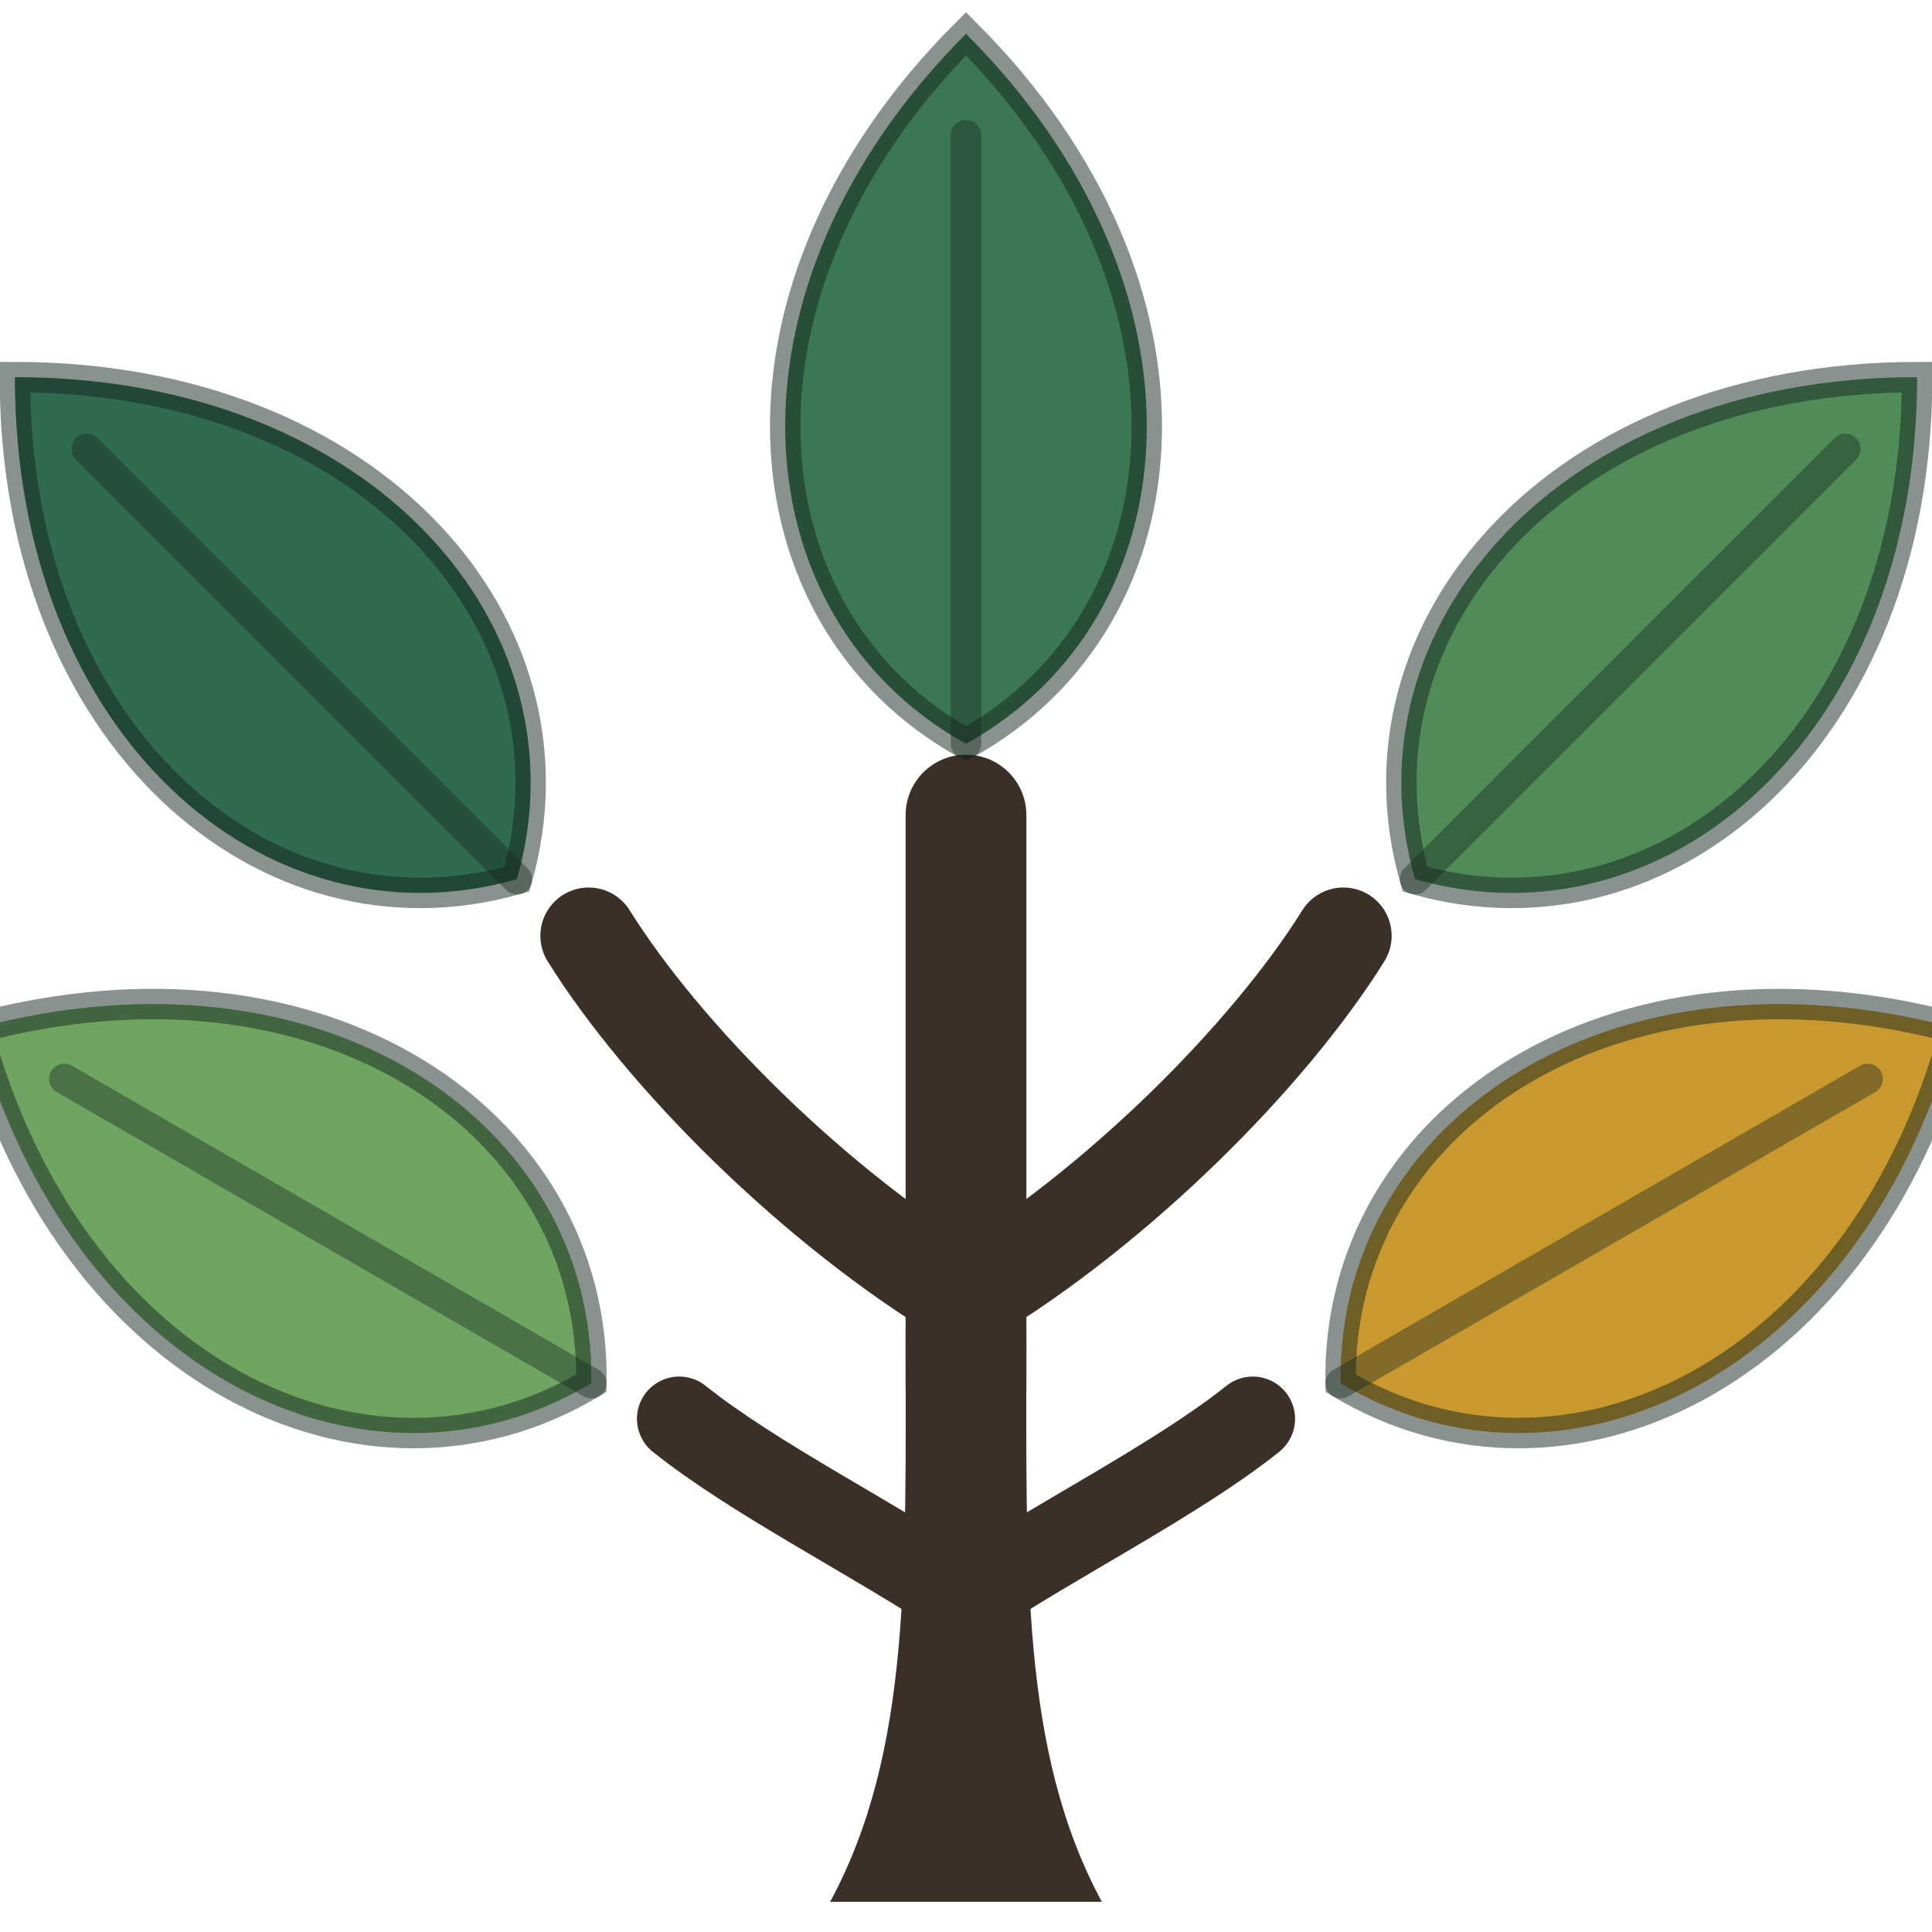
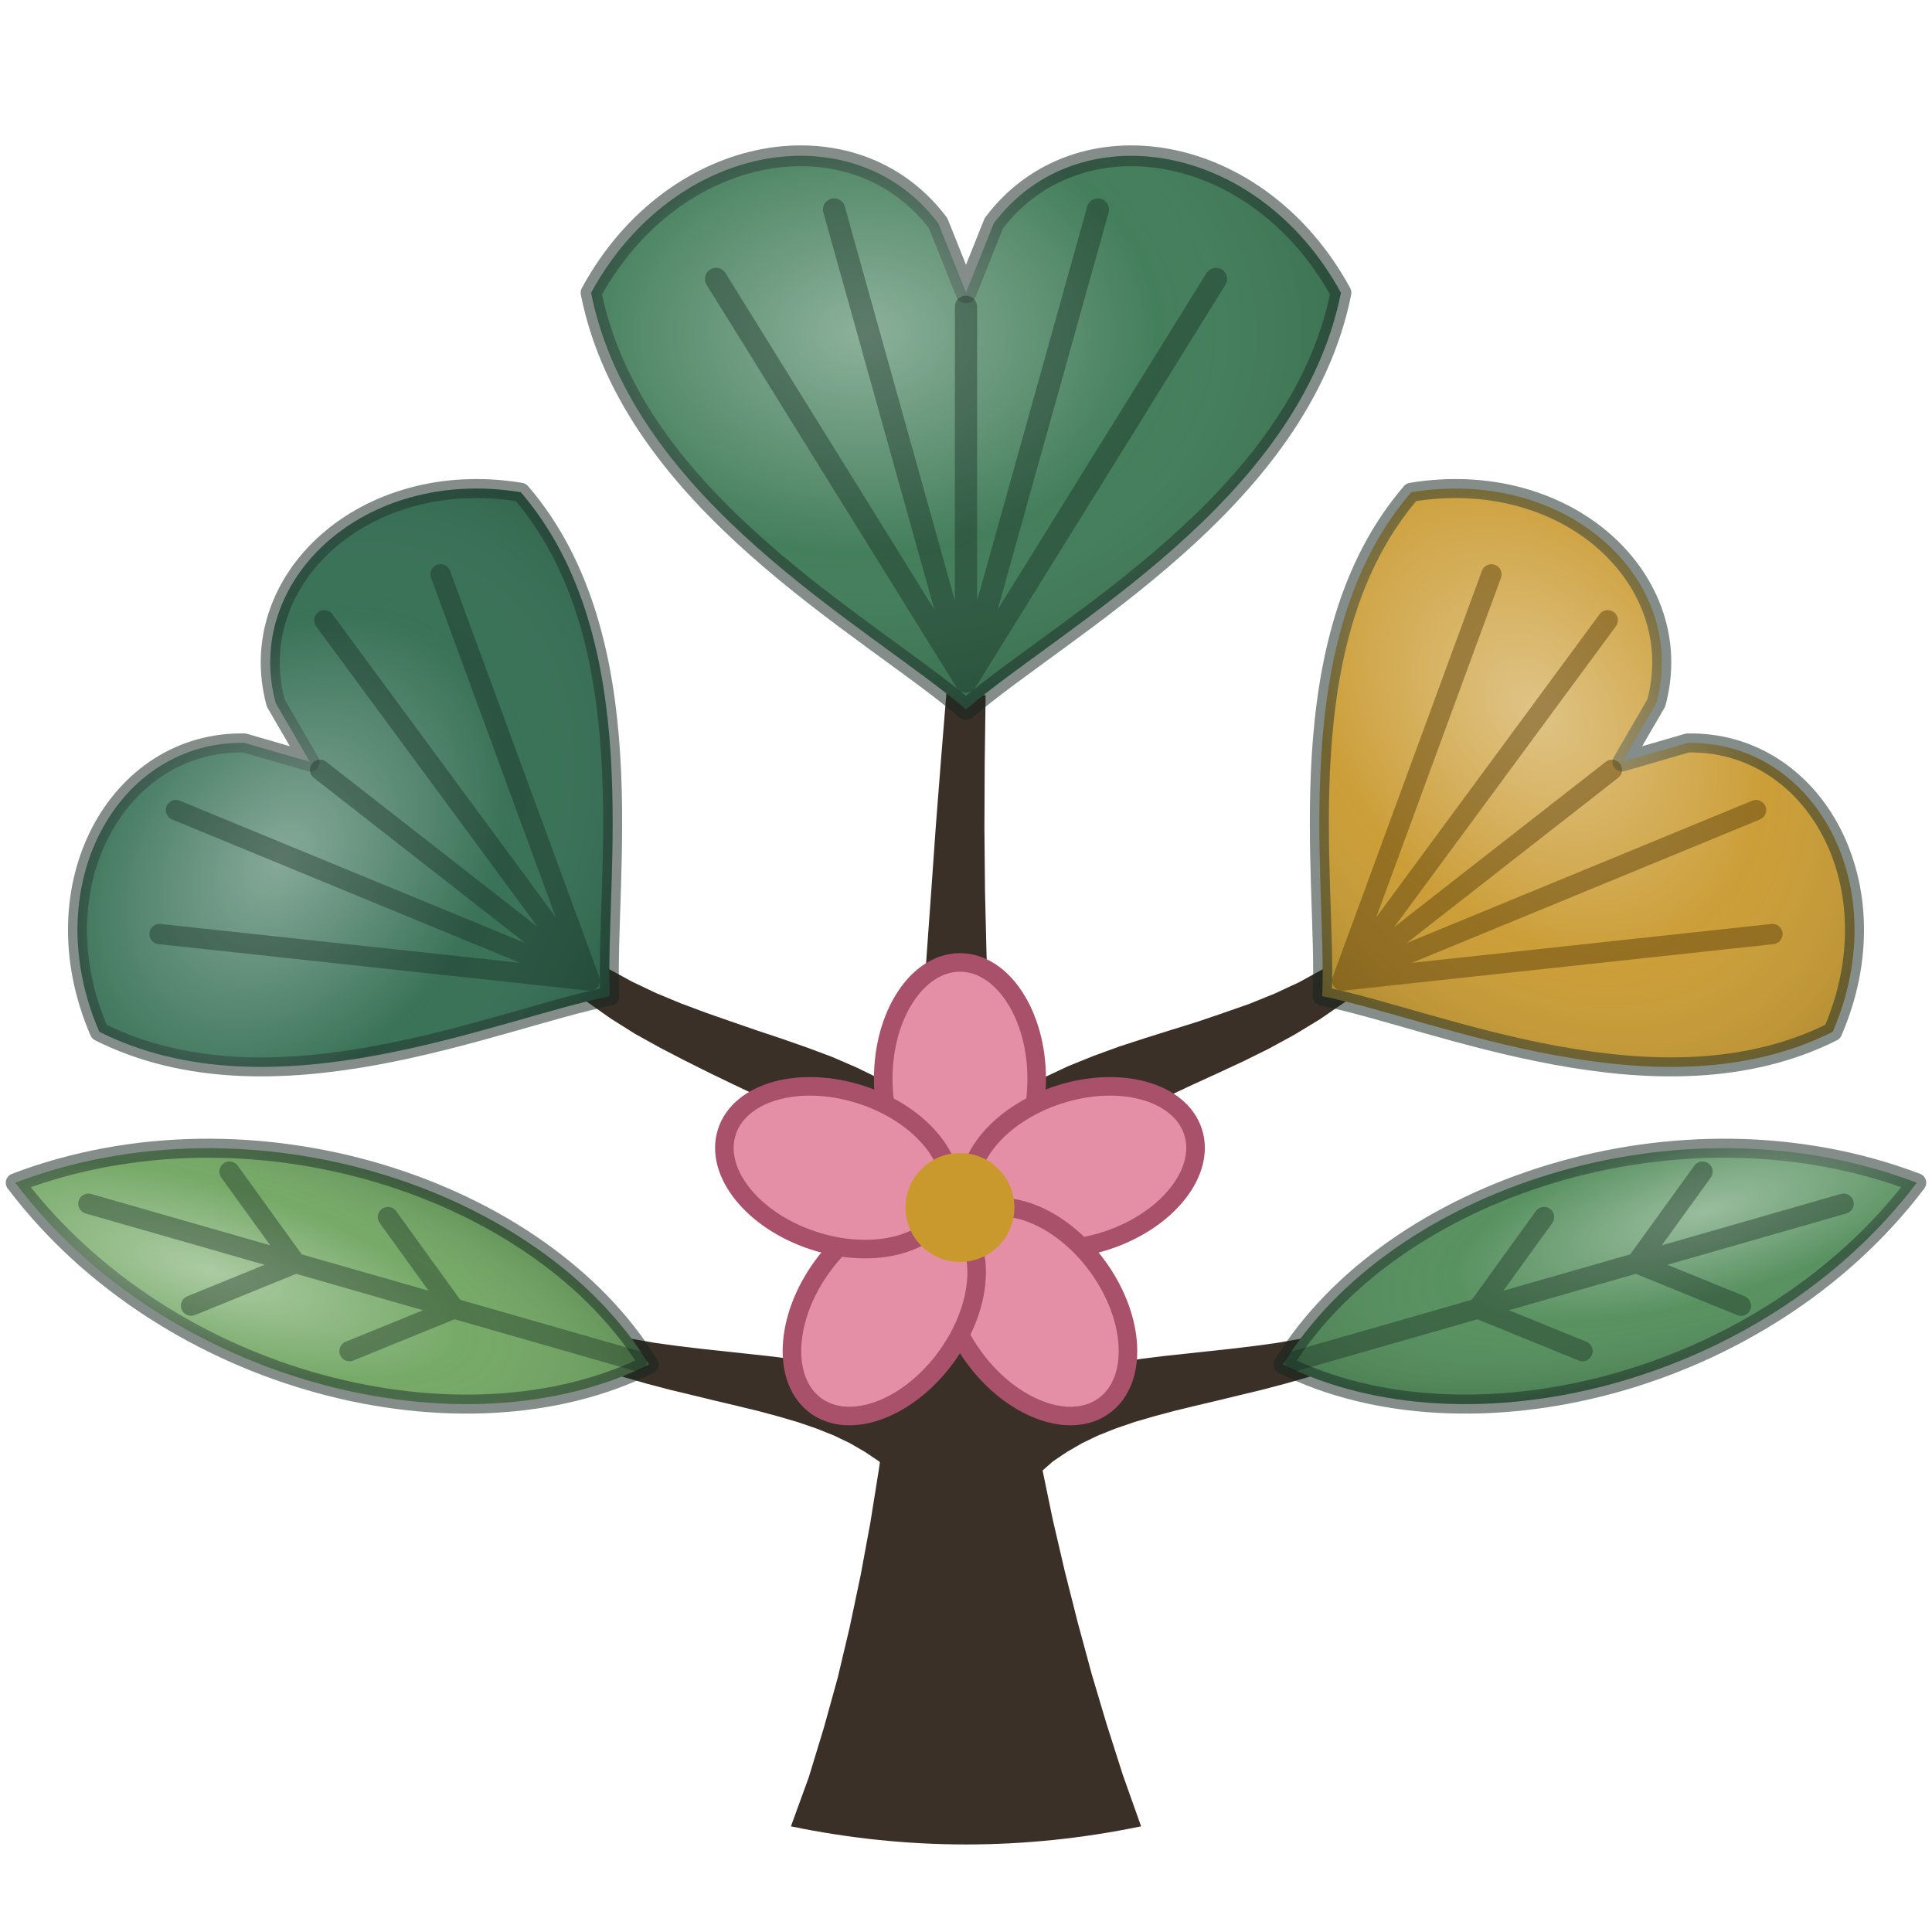
<svg xmlns="http://www.w3.org/2000/svg" viewBox="0 0 64 64">
  <style>
-     .bark { fill: none; stroke: #3A3028; stroke-linecap: round; }
-     .trunk { fill: #3A3028; }
-     .blade { stroke: #14261F; stroke-opacity: 0.5; stroke-width: 2.4; }
-     .vein { fill: none; stroke: #14261F; stroke-opacity: 0.4; stroke-width: 2.4; stroke-linecap: round; }
-     .l0 { fill: #2F6B4F; } .l1 { fill: #3A7853; } .l2 { fill: #508C58; } .l3 { fill: #6FA560; } .gold { fill: #C9992E; }
+     .root { fill: #3A3028; opacity: 0.34; }
+     .ground { fill: none; stroke: #3A3028; stroke-opacity: 0.48; stroke-width: 1.4; stroke-linecap: round; }
+     .bark { fill: #3A3028; }
+     .blade { stroke: #14261F; stroke-opacity: 0.52; stroke-width: 1.5; stroke-linejoin: round; }
+     .vein { fill: none; stroke: #14261F; stroke-opacity: 0.38; stroke-width: 1.6; stroke-linecap: round; }
+     .vein-gold { fill: none; stroke: #5A3F0C; stroke-opacity: 0.48; stroke-width: 1.6; stroke-linecap: round; }
+     .l0 { fill: #2F6B4F; } .l1 { fill: #3A7853; } .l2 { fill: #508C58; } .l3 { fill: #6FA560; } .l4 { fill: #8DBF6A; }
+     .gold { fill: #C9992E; } .gold2 { fill: #D4A742; }
+     .wash-light { stop-color: #FFFFFF; } .wash-shade { stop-color: #14261F; }
+     .petal { fill: #E58FA6; stroke: #A9506A; stroke-width: 0.75; } .heart { fill: #C9992E; }
    @media (prefers-color-scheme: dark) {
-       .bark { stroke: #8491B4; }
-       .trunk { fill: #8491B4; }
-       .blade { stroke: #F1FBF3; }
-       .vein { stroke: #0C1322; }
-       .l0 { fill: #8FD0A8; } .l1 { fill: #A3D9B5; } .l2 { fill: #BFE3C8; } .l3 { fill: #CDEBCB; } .gold { fill: #E3C77A; }
+       .root { fill: #8491B4; opacity: 0.28; }
+       .ground { stroke: #8491B4; stroke-opacity: 0.45; }
+       .bark { fill: #8491B4; }
+       .blade { stroke: #F1FBF3; stroke-opacity: 0.55; }
+       .vein { stroke: #0C1322; stroke-opacity: 0.38; }
+       .vein-gold { stroke: #4E3B0E; stroke-opacity: 0.5; }
+       .l0 { fill: #8FD0A8; } .l1 { fill: #A3D9B5; } .l2 { fill: #BFE3C8; } .l3 { fill: #CDEBCB; } .l4 { fill: #DCF3D2; }
+       .gold { fill: #E3C77A; } .gold2 { fill: #EBD08C; }
+       .wash-light { stop-color: #FFFFFF; } .wash-shade { stop-color: #0C1322; }
+       .petal { fill: #F2A7BA; stroke: #FBD5DE; } .heart { fill: #F3D36B; }
    }
  </style>
  <defs>
-     <g id="leaf" transform="scale(0.42)">
-       <path class="blade" d="M0,-8 C-18,-18 -20,-44 0,-64 C20,-44 18,-18 0,-8 Z" />
-       <path class="vein" d="M0,-8 L0,-56" />
+     <radialGradient id="wash" cx="36%" cy="32%" r="72%">
+       <stop class="wash-light" offset="0" stop-opacity="0.42" />
+       <stop class="wash-light" offset="0.55" stop-opacity="0.05" />
+       <stop class="wash-shade" offset="1" stop-opacity="0.18" />
+     </radialGradient>
+     <g id="beech">
+       <path class="blade" d="M0,0 C-16.5,-10 -18.5,-34 0,-50 C18.5,-34 16.5,-10 0,0 Z" />
+       <path d="M0,0 C-16.5,-10 -18.5,-34 0,-50 C18.5,-34 16.5,-10 0,0 Z" fill="url(#wash)" />
+       <path class="vein" d="M0,-1 L0,-44 M0,-14 L-8,-22 M0,-14 L8,-22 M0,-27 L-7.5,-34.5 M0,-27 L7.5,-34.5" />
+     </g>
+     <g id="beech-gold">
+       <path class="blade" d="M0,0 C-16.5,-10 -18.5,-34 0,-50 C18.5,-34 16.5,-10 0,0 Z" />
+       <path d="M0,0 C-16.5,-10 -18.5,-34 0,-50 C18.5,-34 16.5,-10 0,0 Z" fill="url(#wash)" />
+       <path class="vein-gold" d="M0,-1 L0,-44 M0,-14 L-8,-22 M0,-14 L8,-22 M0,-27 L-7.5,-34.5 M0,-27 L7.5,-34.5" />
+     </g>
+     <g id="olive">
+       <path class="blade" d="M0,0 C-11,-12 -12,-36 0,-52 C12,-36 11,-12 0,0 Z" />
+       <path d="M0,0 C-11,-12 -12,-36 0,-52 C12,-36 11,-12 0,0 Z" fill="url(#wash)" />
+       <path class="vein" d="M0,-1 L0,-46 M0,-16 L-5.5,-23 M0,-16 L5.5,-23 M0,-29 L-5.5,-36 M0,-29 L5.5,-36" />
+     </g>
+     <g id="ginkgo">
+       <path class="blade" d="M0,0 C-7,-6 -24,-15 -27,-30 C-21,-41 -8,-43 -2,-35 L0,-30 L2,-35 C8,-43 21,-41 27,-30 C24,-15 7,-6 0,0 Z" />
+       <path d="M0,0 C-7,-6 -24,-15 -27,-30 C-21,-41 -8,-43 -2,-35 L0,-30 L2,-35 C8,-43 21,-41 27,-30 C24,-15 7,-6 0,0 Z" fill="url(#wash)" />
+       <path class="vein" d="M0,-2 L-18,-31 M0,-2 L-9.5,-36 M0,-2 L0,-29 M0,-2 L9.5,-36 M0,-2 L18,-31" />
+     </g>
+     <g id="ginkgo-gold">
+       <path class="blade" d="M0,0 C-7,-6 -24,-15 -27,-30 C-21,-41 -8,-43 -2,-35 L0,-30 L2,-35 C8,-43 21,-41 27,-30 C24,-15 7,-6 0,0 Z" />
+       <path d="M0,0 C-7,-6 -24,-15 -27,-30 C-21,-41 -8,-43 -2,-35 L0,-30 L2,-35 C8,-43 21,-41 27,-30 C24,-15 7,-6 0,0 Z" fill="url(#wash)" />
+       <path class="vein-gold" d="M0,-2 L-18,-31 M0,-2 L-9.5,-36 M0,-2 L0,-29 M0,-2 L9.5,-36 M0,-2 L18,-31" />
+     </g>
+     <g id="blossom">
+       <ellipse class="petal" cx="0" cy="-5.2" rx="3.1" ry="4.7" />
+       <ellipse class="petal" cx="0" cy="-5.2" rx="3.1" ry="4.7" transform="rotate(72)" />
+       <ellipse class="petal" cx="0" cy="-5.2" rx="3.1" ry="4.7" transform="rotate(144)" />
+       <ellipse class="petal" cx="0" cy="-5.2" rx="3.1" ry="4.7" transform="rotate(216)" />
+       <ellipse class="petal" cx="0" cy="-5.2" rx="3.1" ry="4.7" transform="rotate(288)" />
+       <circle class="heart" r="2.2" />
    </g>
  </defs>
  <g class="bark">
-     <path d="M32,46 L32,27" stroke-width="4" />
-     <path d="M32,43 C27,40 22,35 19.5,31" stroke-width="3.2" />
-     <path d="M32,43 C37,40 42,35 44.5,31" stroke-width="3.2" />
-     <path d="M32,53 C29,51 25,49 22.5,47" stroke-width="2.8" />
-     <path d="M32,53 C35,51 39,49 41.5,47" stroke-width="2.8" />
+     <path d="M37.80,60.50 L37.20,58.81 L36.66,57.12 L36.16,55.44 L35.70,53.74 L35.27,52.04 L34.87,50.32 L34.51,48.58 L34.18,46.82 L33.88,45.03 L33.62,43.22 L33.38,41.38 L33.18,39.50 L33.01,37.59 L32.87,35.64 L32.76,33.65 L32.68,31.62 L32.63,29.55 L32.61,27.43 L32.62,25.26 L32.65,23.03 L31.35,22.97 L31.17,25.19 L31.00,27.37 L30.85,29.50 L30.70,31.59 L30.56,33.63 L30.42,35.63 L30.28,37.60 L30.13,39.52 L29.96,41.42 L29.78,43.28 L29.58,45.11 L29.36,46.92 L29.11,48.70 L28.83,50.45 L28.51,52.18 L28.15,53.89 L27.75,55.58 L27.29,57.24 L26.79,58.88 L26.20,60.50 Q32.00,61.70 37.80,60.50 Z" />
+     <path d="M33.19,39.91 L32.67,38.96 L32.08,38.11 L31.42,37.38 L30.70,36.75 L29.95,36.21 L29.17,35.75 L28.37,35.36 L27.56,35.01 L26.73,34.70 L25.90,34.41 L25.06,34.13 L24.22,33.84 L23.39,33.55 L22.56,33.24 L21.74,32.90 L20.94,32.52 L20.15,32.09 L19.39,31.60 L18.65,32.55 L19.42,33.17 L20.23,33.74 L21.04,34.25 L21.87,34.71 L22.70,35.14 L23.52,35.55 L24.33,35.94 L25.11,36.31 L25.86,36.69 L26.57,37.08 L27.22,37.48 L27.82,37.90 L28.36,38.34 L28.83,38.81 L29.22,39.31 L29.55,39.84 L29.82,40.43 L30.01,41.09 Z" />
+     <path d="M33.59,41.09 L33.79,40.42 L34.06,39.83 L34.40,39.29 L34.81,38.79 L35.30,38.32 L35.86,37.88 L36.48,37.46 L37.16,37.07 L37.90,36.69 L38.68,36.32 L39.49,35.94 L40.32,35.56 L41.18,35.16 L42.03,34.74 L42.89,34.27 L43.73,33.76 L44.56,33.19 L45.35,32.55 L44.61,31.60 L43.83,32.10 L43.03,32.54 L42.21,32.92 L41.37,33.26 L40.51,33.56 L39.66,33.85 L38.79,34.12 L37.93,34.39 L37.07,34.67 L36.22,34.98 L35.38,35.32 L34.55,35.71 L33.74,36.16 L32.97,36.70 L32.23,37.33 L31.55,38.07 L30.94,38.93 L30.41,39.91 Z" />
+     <path d="M33.06,48.30 L32.45,47.66 L31.81,47.10 L31.15,46.62 L30.46,46.23 L29.77,45.90 L29.06,45.63 L28.34,45.42 L27.62,45.25 L26.90,45.12 L26.17,45.01 L25.44,44.92 L24.70,44.84 L23.96,44.76 L23.22,44.68 L22.47,44.59 L21.73,44.49 L20.98,44.36 L20.22,44.21 L19.89,45.36 L20.67,45.62 L21.44,45.84 L22.20,46.04 L22.95,46.22 L23.69,46.40 L24.41,46.57 L25.11,46.74 L25.78,46.92 L26.43,47.11 L27.04,47.32 L27.62,47.55 L28.16,47.81 L28.66,48.10 L29.12,48.41 L29.53,48.77 L29.91,49.16 L30.24,49.60 L30.54,50.10 Z" />
+     <path d="M33.46,50.10 L33.76,49.60 L34.09,49.16 L34.47,48.77 L34.88,48.41 L35.34,48.10 L35.84,47.81 L36.38,47.55 L36.96,47.32 L37.57,47.11 L38.22,46.92 L38.89,46.74 L39.59,46.57 L40.31,46.40 L41.05,46.22 L41.80,46.04 L42.56,45.84 L43.33,45.62 L44.11,45.36 L43.78,44.21 L43.02,44.36 L42.27,44.49 L41.53,44.59 L40.78,44.68 L40.04,44.76 L39.30,44.84 L38.56,44.92 L37.83,45.01 L37.10,45.12 L36.38,45.25 L35.66,45.42 L34.94,45.63 L34.23,45.90 L33.54,46.23 L32.85,46.62 L32.19,47.10 L31.55,47.66 L30.94,48.30 Z" />
  </g>
-   <path class="trunk" d="M27.5,63 C30.2,58 30,52 30,44 L34,44 C34,52 33.8,58 36.5,63 Z" />
-   <use href="#leaf" class="l1" transform="translate(32,28)" />
-   <use href="#leaf" class="l0" transform="translate(19.5,31.5) rotate(-45)" />
-   <use href="#leaf" class="l2" transform="translate(44.5,31.5) rotate(45)" />
-   <use href="#leaf" class="l3" transform="translate(22.5,47.5) rotate(-60)" />
-   <use href="#leaf" class="gold" transform="translate(41.5,47.5) rotate(60)" />
+   <use href="#olive" class="l3" transform="translate(21.5,45.2) rotate(-74) scale(0.42)" />
+   <use href="#olive" class="l2" transform="translate(42.5,45.2) rotate(74) scale(0.42)" />
+   <use href="#ginkgo" class="l0" transform="translate(20.2,33.0) rotate(-52) scale(0.42)" />
+   <use href="#ginkgo-gold" class="gold" transform="translate(43.8,33.0) rotate(52) scale(0.42)" />
+   <use href="#ginkgo" class="l1" transform="translate(32.0,23.5) scale(0.46)" />
+   <use href="#blossom" transform="translate(31.8,40.0) scale(0.82)" />
</svg>
